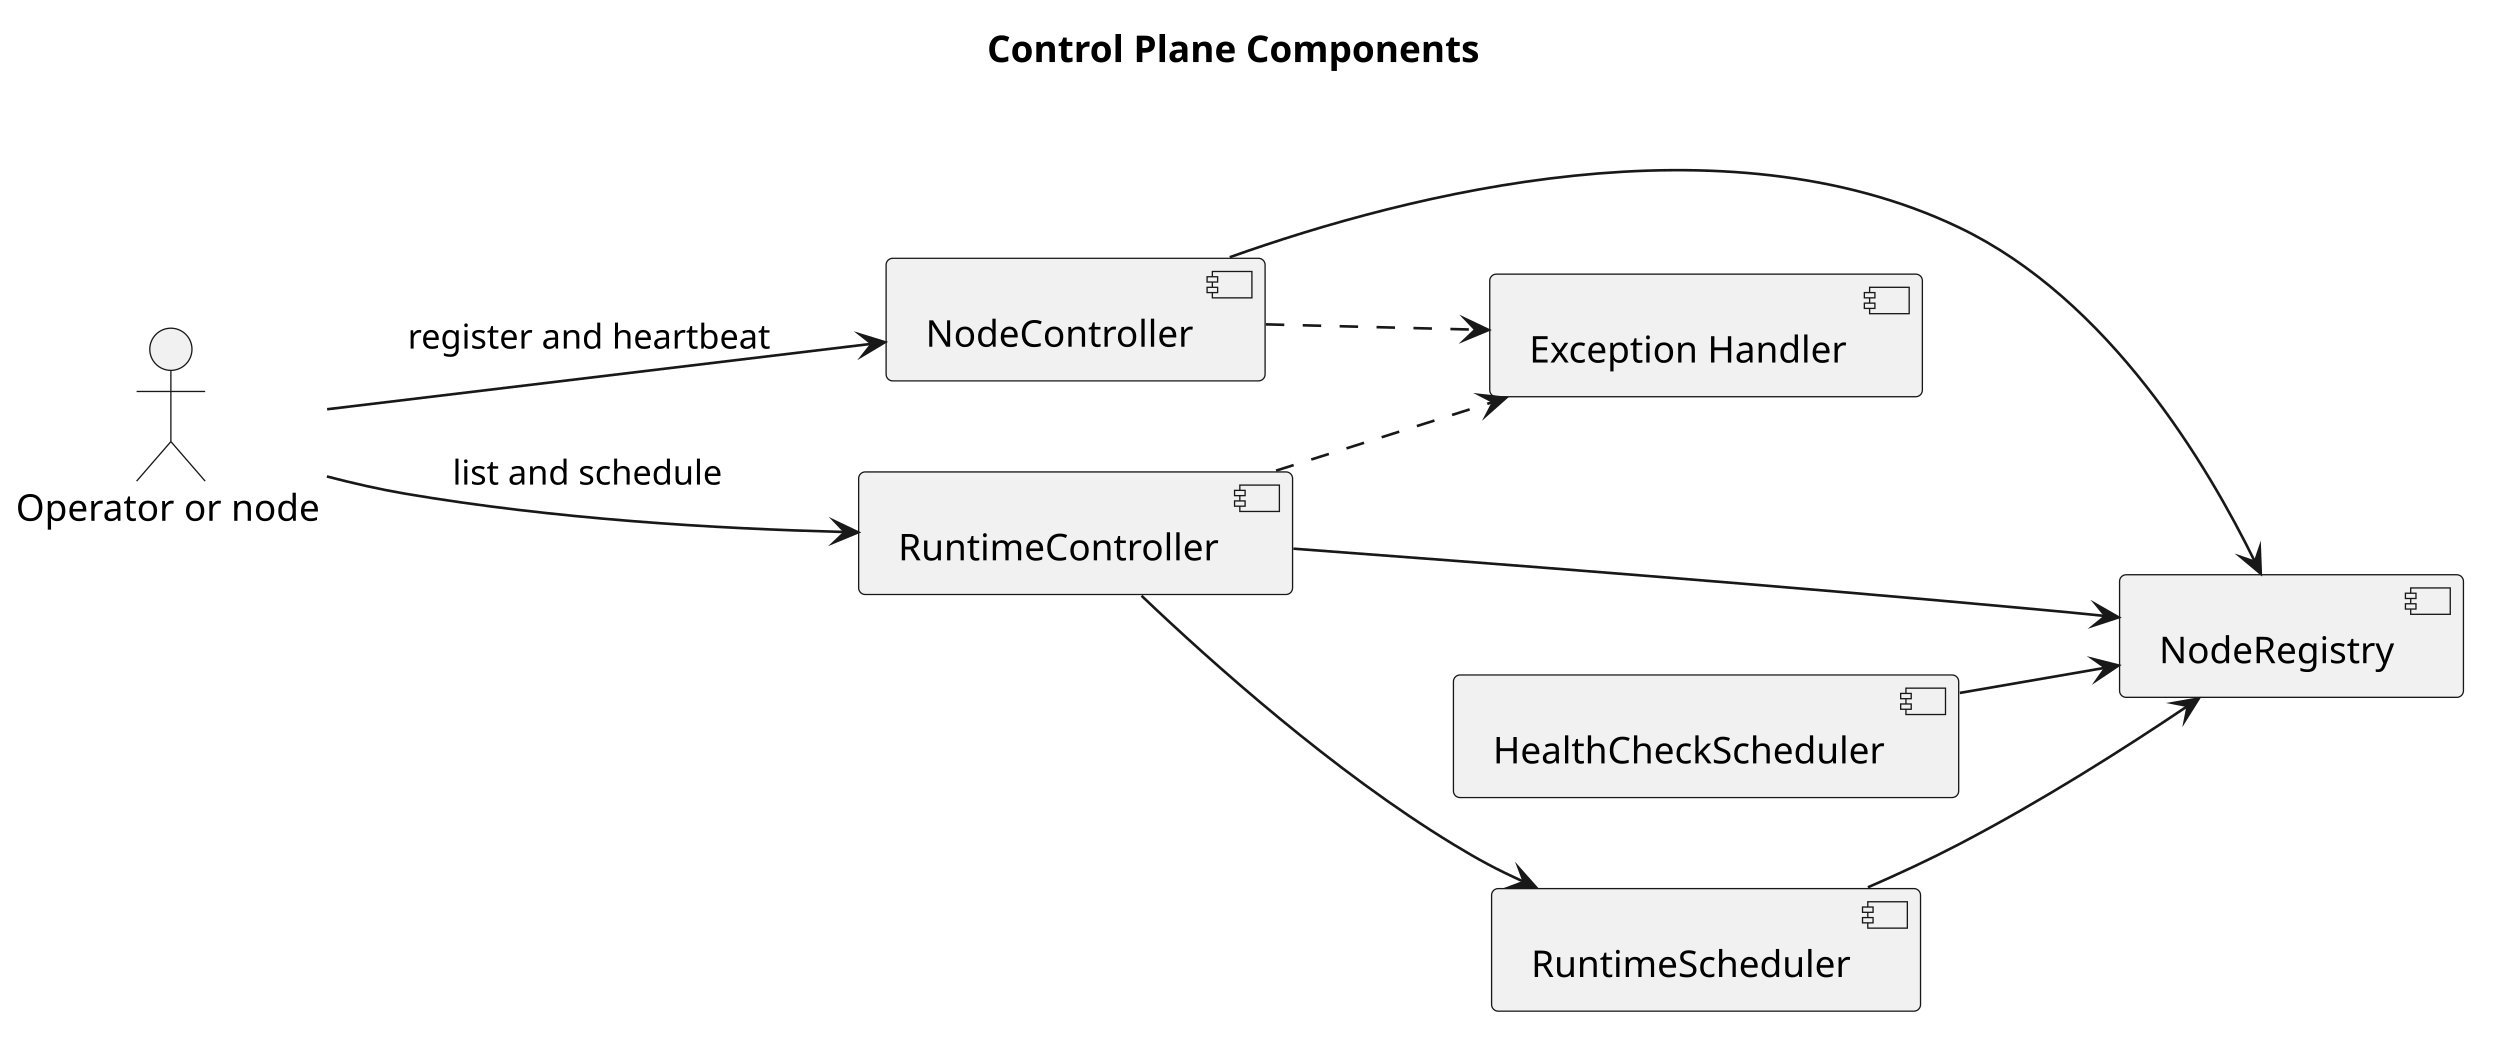
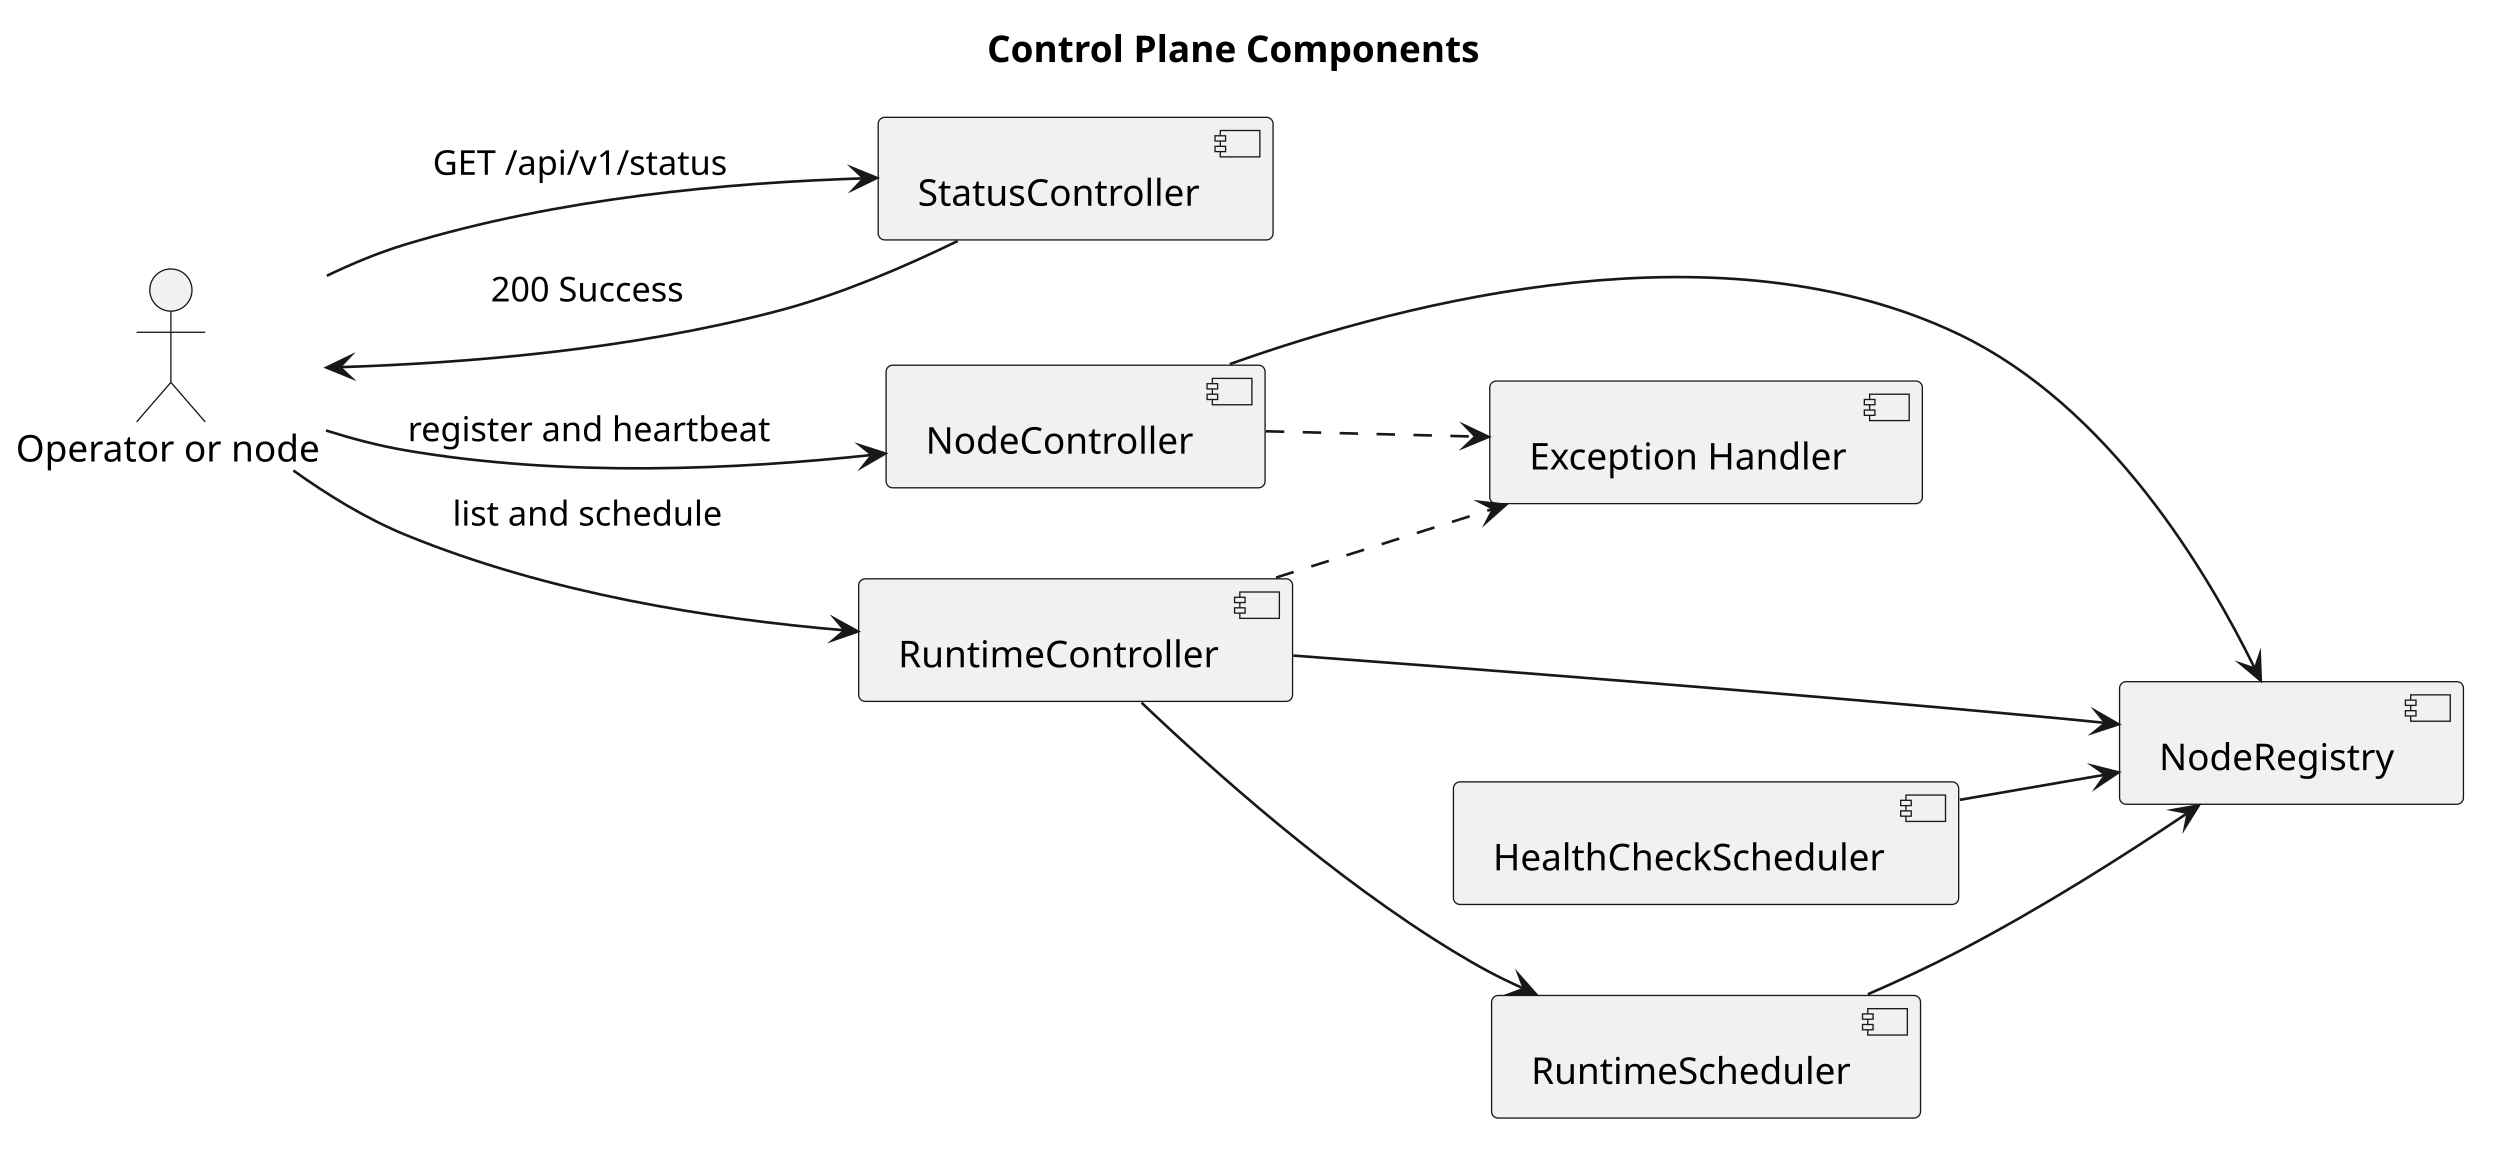
- <svg xmlns="http://www.w3.org/2000/svg" contentStyleType="text/css" data-diagram-type="DESCRIPTION" height="397px" preserveAspectRatio="none" style="width:948px;height:397px;background:#FFFFFF;" version="1.1" viewBox="0 0 948 397" width="948px" zoomAndPan="magnify">
+ <svg xmlns="http://www.w3.org/2000/svg" contentStyleType="text/css" data-diagram-type="DESCRIPTION" height="437px" preserveAspectRatio="none" style="width:948px;height:437px;background:#FFFFFF;" version="1.1" viewBox="0 0 948 437" width="948px" zoomAndPan="magnify">
  <defs />
  <g>
    <g class="title" data-source-line="1">
      <text fill="#000000" font-family="sans-serif" font-size="14" font-weight="700" lengthAdjust="spacing" textLength="192.527" x="374.305" y="23.535">Control Plane Components</text>
    </g>
-     <g class="entity" data-qualified-name="Client" data-source-line="10" id="ent0001">
-       <ellipse cx="64.799" cy="132.448" fill="#F1F1F1" rx="8" ry="8" style="stroke:#181818;stroke-width:0.5;" />
-       <path d="M64.799,140.448 L64.799,167.448 M51.799,148.448 L77.799,148.448 M64.799,167.448 L51.799,182.448 M64.799,167.448 L77.799,182.448" fill="none" style="stroke:#181818;stroke-width:0.5;" />
-       <text fill="#000000" font-family="sans-serif" font-size="14" lengthAdjust="spacing" textLength="117.599" x="6" y="197.483">Operator or node</text>
+     <g class="entity" data-qualified-name="Client" data-source-line="18" id="ent0001">
+       <ellipse cx="64.799" cy="109.988" fill="#F1F1F1" rx="8" ry="8" style="stroke:#181818;stroke-width:0.5;" />
+       <path d="M64.799,117.988 L64.799,144.988 M51.799,125.988 L77.799,125.988 M64.799,144.988 L51.799,159.988 M64.799,144.988 L77.799,159.988" fill="none" style="stroke:#181818;stroke-width:0.5;" />
+       <text fill="#000000" font-family="sans-serif" font-size="14" lengthAdjust="spacing" textLength="117.599" x="6" y="175.023">Operator or node</text>
    </g>
-     <g class="entity" data-qualified-name="NodeApi" data-source-line="11" id="ent0002">
-       <rect fill="#F1F1F1" height="46.488" rx="2.5" ry="2.5" style="stroke:#181818;stroke-width:0.5;" width="143.715" x="336.01" y="97.948" />
-       <rect fill="#F1F1F1" height="10" style="stroke:#181818;stroke-width:0.5;" width="15" x="459.725" y="102.948" />
-       <rect fill="#F1F1F1" height="2" style="stroke:#181818;stroke-width:0.5;" width="4" x="457.725" y="104.948" />
-       <rect fill="#F1F1F1" height="2" style="stroke:#181818;stroke-width:0.5;" width="4" x="457.725" y="108.948" />
-       <text fill="#000000" font-family="sans-serif" font-size="14" lengthAdjust="spacing" textLength="103.715" x="351.01" y="131.483">NodeController</text>
+     <g class="entity" data-qualified-name="StatusApi" data-source-line="19" id="ent0002">
+       <rect fill="#F1F1F1" height="46.488" rx="2.5" ry="2.5" style="stroke:#181818;stroke-width:0.5;" width="149.731" x="333.01" y="44.488" />
+       <rect fill="#F1F1F1" height="10" style="stroke:#181818;stroke-width:0.5;" width="15" x="462.74" y="49.488" />
+       <rect fill="#F1F1F1" height="2" style="stroke:#181818;stroke-width:0.5;" width="4" x="460.74" y="51.488" />
+       <rect fill="#F1F1F1" height="2" style="stroke:#181818;stroke-width:0.5;" width="4" x="460.74" y="55.488" />
+       <text fill="#000000" font-family="sans-serif" font-size="14" lengthAdjust="spacing" textLength="109.731" x="348.01" y="78.023">StatusController</text>
    </g>
-     <g class="entity" data-qualified-name="RuntimeApi" data-source-line="12" id="ent0003">
-       <rect fill="#F1F1F1" height="46.488" rx="2.5" ry="2.5" style="stroke:#181818;stroke-width:0.5;" width="164.544" x="325.6" y="178.948" />
-       <rect fill="#F1F1F1" height="10" style="stroke:#181818;stroke-width:0.5;" width="15" x="470.144" y="183.948" />
-       <rect fill="#F1F1F1" height="2" style="stroke:#181818;stroke-width:0.5;" width="4" x="468.144" y="185.948" />
-       <rect fill="#F1F1F1" height="2" style="stroke:#181818;stroke-width:0.5;" width="4" x="468.144" y="189.948" />
-       <text fill="#000000" font-family="sans-serif" font-size="14" lengthAdjust="spacing" textLength="124.544" x="340.6" y="212.483">RuntimeController</text>
+     <g class="entity" data-qualified-name="NodeApi" data-source-line="20" id="ent0003">
+       <rect fill="#F1F1F1" height="46.488" rx="2.5" ry="2.5" style="stroke:#181818;stroke-width:0.5;" width="143.715" x="336.01" y="138.488" />
+       <rect fill="#F1F1F1" height="10" style="stroke:#181818;stroke-width:0.5;" width="15" x="459.725" y="143.488" />
+       <rect fill="#F1F1F1" height="2" style="stroke:#181818;stroke-width:0.5;" width="4" x="457.725" y="145.488" />
+       <rect fill="#F1F1F1" height="2" style="stroke:#181818;stroke-width:0.5;" width="4" x="457.725" y="149.488" />
+       <text fill="#000000" font-family="sans-serif" font-size="14" lengthAdjust="spacing" textLength="103.715" x="351.01" y="172.023">NodeController</text>
    </g>
-     <g class="entity" data-qualified-name="Errors" data-source-line="13" id="ent0004">
-       <rect fill="#F1F1F1" height="46.488" rx="2.5" ry="2.5" style="stroke:#181818;stroke-width:0.5;" width="164.052" x="564.91" y="103.948" />
-       <rect fill="#F1F1F1" height="10" style="stroke:#181818;stroke-width:0.5;" width="15" x="708.962" y="108.948" />
-       <rect fill="#F1F1F1" height="2" style="stroke:#181818;stroke-width:0.5;" width="4" x="706.962" y="110.948" />
-       <rect fill="#F1F1F1" height="2" style="stroke:#181818;stroke-width:0.5;" width="4" x="706.962" y="114.948" />
-       <text fill="#000000" font-family="sans-serif" font-size="14" lengthAdjust="spacing" textLength="124.052" x="579.91" y="137.483">Exception Handler</text>
+     <g class="entity" data-qualified-name="RuntimeApi" data-source-line="21" id="ent0004">
+       <rect fill="#F1F1F1" height="46.488" rx="2.5" ry="2.5" style="stroke:#181818;stroke-width:0.5;" width="164.544" x="325.6" y="219.488" />
+       <rect fill="#F1F1F1" height="10" style="stroke:#181818;stroke-width:0.5;" width="15" x="470.144" y="224.488" />
+       <rect fill="#F1F1F1" height="2" style="stroke:#181818;stroke-width:0.5;" width="4" x="468.144" y="226.488" />
+       <rect fill="#F1F1F1" height="2" style="stroke:#181818;stroke-width:0.5;" width="4" x="468.144" y="230.488" />
+       <text fill="#000000" font-family="sans-serif" font-size="14" lengthAdjust="spacing" textLength="124.544" x="340.6" y="253.023">RuntimeController</text>
    </g>
-     <g class="entity" data-qualified-name="Registry" data-source-line="14" id="ent0005">
-       <rect fill="#F1F1F1" height="46.488" rx="2.5" ry="2.5" style="stroke:#181818;stroke-width:0.5;" width="130.398" x="803.74" y="217.948" />
-       <rect fill="#F1F1F1" height="10" style="stroke:#181818;stroke-width:0.5;" width="15" x="914.138" y="222.948" />
-       <rect fill="#F1F1F1" height="2" style="stroke:#181818;stroke-width:0.5;" width="4" x="912.138" y="224.948" />
-       <rect fill="#F1F1F1" height="2" style="stroke:#181818;stroke-width:0.5;" width="4" x="912.138" y="228.948" />
-       <text fill="#000000" font-family="sans-serif" font-size="14" lengthAdjust="spacing" textLength="90.398" x="818.74" y="251.483">NodeRegistry</text>
+     <g class="entity" data-qualified-name="Errors" data-source-line="22" id="ent0005">
+       <rect fill="#F1F1F1" height="46.488" rx="2.5" ry="2.5" style="stroke:#181818;stroke-width:0.5;" width="164.052" x="564.91" y="144.488" />
+       <rect fill="#F1F1F1" height="10" style="stroke:#181818;stroke-width:0.5;" width="15" x="708.962" y="149.488" />
+       <rect fill="#F1F1F1" height="2" style="stroke:#181818;stroke-width:0.5;" width="4" x="706.962" y="151.488" />
+       <rect fill="#F1F1F1" height="2" style="stroke:#181818;stroke-width:0.5;" width="4" x="706.962" y="155.488" />
+       <text fill="#000000" font-family="sans-serif" font-size="14" lengthAdjust="spacing" textLength="124.052" x="579.91" y="178.023">Exception Handler</text>
    </g>
-     <g class="entity" data-qualified-name="Health" data-source-line="15" id="ent0006">
-       <rect fill="#F1F1F1" height="46.488" rx="2.5" ry="2.5" style="stroke:#181818;stroke-width:0.5;" width="191.594" x="551.14" y="255.948" />
-       <rect fill="#F1F1F1" height="10" style="stroke:#181818;stroke-width:0.5;" width="15" x="722.734" y="260.948" />
-       <rect fill="#F1F1F1" height="2" style="stroke:#181818;stroke-width:0.5;" width="4" x="720.734" y="262.948" />
-       <rect fill="#F1F1F1" height="2" style="stroke:#181818;stroke-width:0.5;" width="4" x="720.734" y="266.948" />
-       <text fill="#000000" font-family="sans-serif" font-size="14" lengthAdjust="spacing" textLength="151.594" x="566.14" y="289.483">HealthCheckScheduler</text>
+     <g class="entity" data-qualified-name="Registry" data-source-line="23" id="ent0006">
+       <rect fill="#F1F1F1" height="46.488" rx="2.5" ry="2.5" style="stroke:#181818;stroke-width:0.5;" width="130.398" x="803.74" y="258.488" />
+       <rect fill="#F1F1F1" height="10" style="stroke:#181818;stroke-width:0.5;" width="15" x="914.138" y="263.488" />
+       <rect fill="#F1F1F1" height="2" style="stroke:#181818;stroke-width:0.5;" width="4" x="912.138" y="265.488" />
+       <rect fill="#F1F1F1" height="2" style="stroke:#181818;stroke-width:0.5;" width="4" x="912.138" y="269.488" />
+       <text fill="#000000" font-family="sans-serif" font-size="14" lengthAdjust="spacing" textLength="90.398" x="818.74" y="292.023">NodeRegistry</text>
    </g>
-     <g class="entity" data-qualified-name="Scheduler" data-source-line="16" id="ent0007">
-       <rect fill="#F1F1F1" height="46.488" rx="2.5" ry="2.5" style="stroke:#181818;stroke-width:0.5;" width="162.657" x="565.61" y="336.948" />
-       <rect fill="#F1F1F1" height="10" style="stroke:#181818;stroke-width:0.5;" width="15" x="708.267" y="341.948" />
-       <rect fill="#F1F1F1" height="2" style="stroke:#181818;stroke-width:0.5;" width="4" x="706.267" y="343.948" />
-       <rect fill="#F1F1F1" height="2" style="stroke:#181818;stroke-width:0.5;" width="4" x="706.267" y="347.948" />
-       <text fill="#000000" font-family="sans-serif" font-size="14" lengthAdjust="spacing" textLength="122.657" x="580.61" y="370.483">RuntimeScheduler</text>
+     <g class="entity" data-qualified-name="Health" data-source-line="24" id="ent0007">
+       <rect fill="#F1F1F1" height="46.488" rx="2.5" ry="2.5" style="stroke:#181818;stroke-width:0.5;" width="191.594" x="551.14" y="296.488" />
+       <rect fill="#F1F1F1" height="10" style="stroke:#181818;stroke-width:0.5;" width="15" x="722.734" y="301.488" />
+       <rect fill="#F1F1F1" height="2" style="stroke:#181818;stroke-width:0.5;" width="4" x="720.734" y="303.488" />
+       <rect fill="#F1F1F1" height="2" style="stroke:#181818;stroke-width:0.5;" width="4" x="720.734" y="307.488" />
+       <text fill="#000000" font-family="sans-serif" font-size="14" lengthAdjust="spacing" textLength="151.594" x="566.14" y="330.023">HealthCheckScheduler</text>
    </g>
-     <g class="link" data-entity-1="ent0001" data-entity-2="ent0002" data-link-type="dependency" data-source-line="18" id="lnk8">
-       <path d="M124.04,155.188 C182.55,148.158 267.836,137.905 330.586,130.365" fill="none" id="Client-to-NodeApi" style="stroke:#181818;stroke-width:1;" />
-       <polygon fill="#181818" points="335.55,129.768,326.137,126.871,330.586,130.365,327.091,134.813,335.55,129.768" style="stroke:#181818;stroke-width:1;stroke-linejoin:miter;stroke-miterlimit:10;" />
-       <text fill="#000000" font-family="sans-serif" font-size="13" lengthAdjust="spacing" textLength="140.27" x="154.6" y="132.197">register and heartbeat</text>
+     <g class="entity" data-qualified-name="Scheduler" data-source-line="25" id="ent0008">
+       <rect fill="#F1F1F1" height="46.488" rx="2.5" ry="2.5" style="stroke:#181818;stroke-width:0.5;" width="162.657" x="565.61" y="377.488" />
+       <rect fill="#F1F1F1" height="10" style="stroke:#181818;stroke-width:0.5;" width="15" x="708.267" y="382.488" />
+       <rect fill="#F1F1F1" height="2" style="stroke:#181818;stroke-width:0.5;" width="4" x="706.267" y="384.488" />
+       <rect fill="#F1F1F1" height="2" style="stroke:#181818;stroke-width:0.5;" width="4" x="706.267" y="388.488" />
+       <text fill="#000000" font-family="sans-serif" font-size="14" lengthAdjust="spacing" textLength="122.657" x="580.61" y="411.023">RuntimeScheduler</text>
    </g>
-     <g class="link" data-entity-1="ent0001" data-entity-2="ent0003" data-link-type="dependency" data-source-line="19" id="lnk9">
-       <path d="M123.95,180.668 C133.77,183.238 143.91,185.548 153.6,187.198 C210.49,196.858 270.472,200.427 320.382,201.737" fill="none" id="Client-to-RuntimeApi" style="stroke:#181818;stroke-width:1;" />
-       <polygon fill="#181818" points="325.38,201.868,316.488,197.633,320.382,201.737,316.278,205.631,325.38,201.868" style="stroke:#181818;stroke-width:1;stroke-linejoin:miter;stroke-miterlimit:10;" />
-       <text fill="#000000" font-family="sans-serif" font-size="13" lengthAdjust="spacing" textLength="106.507" x="171.6" y="183.767">list and schedule</text>
+     <g class="link" data-entity-1="ent0001" data-entity-2="ent0002" data-link-type="dependency" data-source-line="27" id="lnk9">
+       <path d="M123.94,104.568 C133.58,99.938 143.67,95.748 153.6,92.738 C212.05,74.978 276.233,69.268 327.513,67.628" fill="none" id="Client-to-StatusApi" style="stroke:#181818;stroke-width:1;" />
+       <polygon fill="#181818" points="332.51,67.468,323.387,63.758,327.513,67.628,323.642,71.754,332.51,67.468" style="stroke:#181818;stroke-width:1;stroke-linejoin:miter;stroke-miterlimit:10;" />
+       <text fill="#000000" font-family="sans-serif" font-size="13" lengthAdjust="spacing" textLength="121.519" x="164.1" y="66.297">GET /api/v1/status</text>
    </g>
-     <g class="link" data-entity-1="ent0002" data-entity-2="ent0005" data-link-type="dependency" data-source-line="20" id="lnk10">
-       <path d="M466.32,97.538 C535.44,72.938 653.34,43.488 742.74,86.198 C800.01,113.558 837.296,176.84 855.076,213.04" fill="none" id="NodeApi-to-Registry" style="stroke:#181818;stroke-width:1;" />
-       <polygon fill="#181818" points="857.28,217.528,856.903,207.687,855.076,213.04,849.722,211.214,857.28,217.528" style="stroke:#181818;stroke-width:1;stroke-linejoin:miter;stroke-miterlimit:10;" />
+     <g class="link" data-entity-1="ent0002" data-entity-2="ent0001" data-link-type="dependency" data-source-line="28" id="lnk10">
+       <path d="M363.16,91.378 C343.12,101.148 318.73,111.608 295.6,117.738 C238.45,132.868 175.867,137.707 128.847,139.227" fill="none" id="StatusApi-to-Client" style="stroke:#181818;stroke-width:1;" />
+       <polygon fill="#181818" points="123.85,139.388,132.975,143.095,128.847,139.227,132.716,135.1,123.85,139.388" style="stroke:#181818;stroke-width:1;stroke-linejoin:miter;stroke-miterlimit:10;" />
+       <text fill="#000000" font-family="sans-serif" font-size="13" lengthAdjust="spacing" textLength="77.657" x="186.1" y="114.307">200 Success</text>
    </g>
-     <g class="link" data-entity-1="ent0003" data-entity-2="ent0005" data-link-type="dependency" data-source-line="21" id="lnk11">
-       <path d="M490.44,208.058 C564.42,213.518 676.45,222.168 773.74,231.198 C783.32,232.078 788.466,232.576 798.376,233.596" fill="none" id="RuntimeApi-to-Registry" style="stroke:#181818;stroke-width:1;" />
-       <polygon fill="#181818" points="803.35,234.108,794.807,229.208,798.376,233.596,793.988,237.166,803.35,234.108" style="stroke:#181818;stroke-width:1;stroke-linejoin:miter;stroke-miterlimit:10;" />
+     <g class="link" data-entity-1="ent0001" data-entity-2="ent0003" data-link-type="dependency" data-source-line="29" id="lnk11">
+       <path d="M123.62,163.248 C133.48,166.348 143.72,169.038 153.6,170.738 C214.42,181.158 279.649,177.992 330.689,172.512" fill="none" id="Client-to-NodeApi" style="stroke:#181818;stroke-width:1;" />
+       <polygon fill="#181818" points="335.66,171.978,326.284,168.962,330.689,172.512,327.138,176.916,335.66,171.978" style="stroke:#181818;stroke-width:1;stroke-linejoin:miter;stroke-miterlimit:10;" />
+       <text fill="#000000" font-family="sans-serif" font-size="13" lengthAdjust="spacing" textLength="140.27" x="154.6" y="167.307">register and heartbeat</text>
    </g>
-     <g class="link" data-entity-1="ent0003" data-entity-2="ent0007" data-link-type="dependency" data-source-line="22" id="lnk12">
-       <path d="M432.87,225.908 C459.87,251.628 505.89,292.708 551.14,320.198 C560.91,326.128 567.166,329.534 577.886,334.394" fill="none" id="RuntimeApi-to-Scheduler" style="stroke:#181818;stroke-width:1;" />
-       <polygon fill="#181818" points="582.44,336.458,575.895,329.099,577.886,334.394,572.591,336.385,582.44,336.458" style="stroke:#181818;stroke-width:1;stroke-linejoin:miter;stroke-miterlimit:10;" />
+     <g class="link" data-entity-1="ent0001" data-entity-2="ent0004" data-link-type="dependency" data-source-line="30" id="lnk12">
+       <path d="M111.24,178.408 C124.21,187.698 138.85,196.678 153.6,202.738 C208.27,225.178 269.358,234.673 320.308,239.023" fill="none" id="Client-to-RuntimeApi" style="stroke:#181818;stroke-width:1;" />
+       <polygon fill="#181818" points="325.29,239.448,316.663,234.697,320.308,239.023,315.982,242.668,325.29,239.448" style="stroke:#181818;stroke-width:1;stroke-linejoin:miter;stroke-miterlimit:10;" />
+       <text fill="#000000" font-family="sans-serif" font-size="13" lengthAdjust="spacing" textLength="106.507" x="171.6" y="199.307">list and schedule</text>
    </g>
-     <g class="link" data-entity-1="ent0007" data-entity-2="ent0005" data-link-type="dependency" data-source-line="23" id="lnk13">
-       <path d="M708.3,336.478 C719.89,331.428 731.81,325.898 742.74,320.198 C774.63,303.548 804.94,284.267 829.61,267.687" fill="none" id="Scheduler-to-Registry" style="stroke:#181818;stroke-width:1;" />
-       <polygon fill="#181818" points="833.76,264.898,824.059,266.599,829.61,267.687,828.521,273.238,833.76,264.898" style="stroke:#181818;stroke-width:1;stroke-linejoin:miter;stroke-miterlimit:10;" />
+     <g class="link" data-entity-1="ent0003" data-entity-2="ent0006" data-link-type="dependency" data-source-line="31" id="lnk13">
+       <path d="M466.32,138.078 C535.44,113.478 653.34,84.028 742.74,126.738 C800.01,154.098 837.296,217.38 855.076,253.58" fill="none" id="NodeApi-to-Registry" style="stroke:#181818;stroke-width:1;" />
+       <polygon fill="#181818" points="857.28,258.068,856.903,248.227,855.076,253.58,849.722,251.754,857.28,258.068" style="stroke:#181818;stroke-width:1;stroke-linejoin:miter;stroke-miterlimit:10;" />
    </g>
-     <g class="link" data-entity-1="ent0006" data-entity-2="ent0005" data-link-type="dependency" data-source-line="24" id="lnk14">
-       <path d="M743.15,262.748 C763.48,259.238 779.553,256.46 798.403,253.2" fill="none" id="Health-to-Registry" style="stroke:#181818;stroke-width:1;" />
-       <polygon fill="#181818" points="803.33,252.348,793.78,249.94,798.403,253.2,795.143,257.824,803.33,252.348" style="stroke:#181818;stroke-width:1;stroke-linejoin:miter;stroke-miterlimit:10;" />
+     <g class="link" data-entity-1="ent0004" data-entity-2="ent0006" data-link-type="dependency" data-source-line="32" id="lnk14">
+       <path d="M490.44,248.598 C564.42,254.058 676.45,262.708 773.74,271.738 C783.32,272.618 788.466,273.116 798.376,274.136" fill="none" id="RuntimeApi-to-Registry" style="stroke:#181818;stroke-width:1;" />
+       <polygon fill="#181818" points="803.35,274.648,794.807,269.748,798.376,274.136,793.988,277.706,803.35,274.648" style="stroke:#181818;stroke-width:1;stroke-linejoin:miter;stroke-miterlimit:10;" />
    </g>
-     <g class="link" data-entity-1="ent0002" data-entity-2="ent0004" data-link-type="dependency" data-source-line="25" id="lnk15">
-       <path d="M480,122.998 C506.59,123.668 532.002,124.313 559.462,125.003" fill="none" id="NodeApi-to-Errors" style="stroke:#181818;stroke-width:1;stroke-dasharray:7,7;" />
-       <polygon fill="#181818" points="564.46,125.128,555.563,120.903,559.462,125.003,555.362,128.901,564.46,125.128" style="stroke:#181818;stroke-width:1;stroke-linejoin:miter;stroke-miterlimit:10;" />
+     <g class="link" data-entity-1="ent0004" data-entity-2="ent0008" data-link-type="dependency" data-source-line="33" id="lnk15">
+       <path d="M432.87,266.448 C459.87,292.168 505.89,333.248 551.14,360.738 C560.91,366.668 567.166,370.074 577.886,374.934" fill="none" id="RuntimeApi-to-Scheduler" style="stroke:#181818;stroke-width:1;" />
+       <polygon fill="#181818" points="582.44,376.998,575.895,369.639,577.886,374.934,572.591,376.925,582.44,376.998" style="stroke:#181818;stroke-width:1;stroke-linejoin:miter;stroke-miterlimit:10;" />
    </g>
-     <g class="link" data-entity-1="ent0003" data-entity-2="ent0004" data-link-type="dependency" data-source-line="26" id="lnk16">
-       <path d="M483.88,178.468 C511.69,169.668 538.443,161.207 566.243,152.407" fill="none" id="RuntimeApi-to-Errors" style="stroke:#181818;stroke-width:1;stroke-dasharray:7,7;" />
-       <polygon fill="#181818" points="571.01,150.898,561.222,149.801,566.243,152.407,563.637,157.428,571.01,150.898" style="stroke:#181818;stroke-width:1;stroke-linejoin:miter;stroke-miterlimit:10;" />
+     <g class="link" data-entity-1="ent0008" data-entity-2="ent0006" data-link-type="dependency" data-source-line="34" id="lnk16">
+       <path d="M708.3,377.018 C719.89,371.968 731.81,366.438 742.74,360.738 C774.63,344.088 804.94,324.807 829.61,308.227" fill="none" id="Scheduler-to-Registry" style="stroke:#181818;stroke-width:1;" />
+       <polygon fill="#181818" points="833.76,305.438,824.059,307.139,829.61,308.227,828.521,313.778,833.76,305.438" style="stroke:#181818;stroke-width:1;stroke-linejoin:miter;stroke-miterlimit:10;" />
+     </g>
+     <g class="link" data-entity-1="ent0007" data-entity-2="ent0006" data-link-type="dependency" data-source-line="35" id="lnk17">
+       <path d="M743.15,303.288 C763.48,299.778 779.553,297 798.403,293.74" fill="none" id="Health-to-Registry" style="stroke:#181818;stroke-width:1;" />
+       <polygon fill="#181818" points="803.33,292.888,793.78,290.481,798.403,293.74,795.143,298.363,803.33,292.888" style="stroke:#181818;stroke-width:1;stroke-linejoin:miter;stroke-miterlimit:10;" />
+     </g>
+     <g class="link" data-entity-1="ent0003" data-entity-2="ent0005" data-link-type="dependency" data-source-line="36" id="lnk18">
+       <path d="M480,163.538 C506.59,164.208 532.002,164.853 559.462,165.543" fill="none" id="NodeApi-to-Errors" style="stroke:#181818;stroke-width:1;stroke-dasharray:7,7;" />
+       <polygon fill="#181818" points="564.46,165.668,555.563,161.444,559.462,165.543,555.362,169.441,564.46,165.668" style="stroke:#181818;stroke-width:1;stroke-linejoin:miter;stroke-miterlimit:10;" />
+     </g>
+     <g class="link" data-entity-1="ent0004" data-entity-2="ent0005" data-link-type="dependency" data-source-line="37" id="lnk19">
+       <path d="M483.88,219.008 C511.69,210.208 538.443,201.747 566.243,192.947" fill="none" id="RuntimeApi-to-Errors" style="stroke:#181818;stroke-width:1;stroke-dasharray:7,7;" />
+       <polygon fill="#181818" points="571.01,191.438,561.222,190.341,566.243,192.947,563.637,197.968,571.01,191.438" style="stroke:#181818;stroke-width:1;stroke-linejoin:miter;stroke-miterlimit:10;" />
    </g>
  </g>
</svg>
